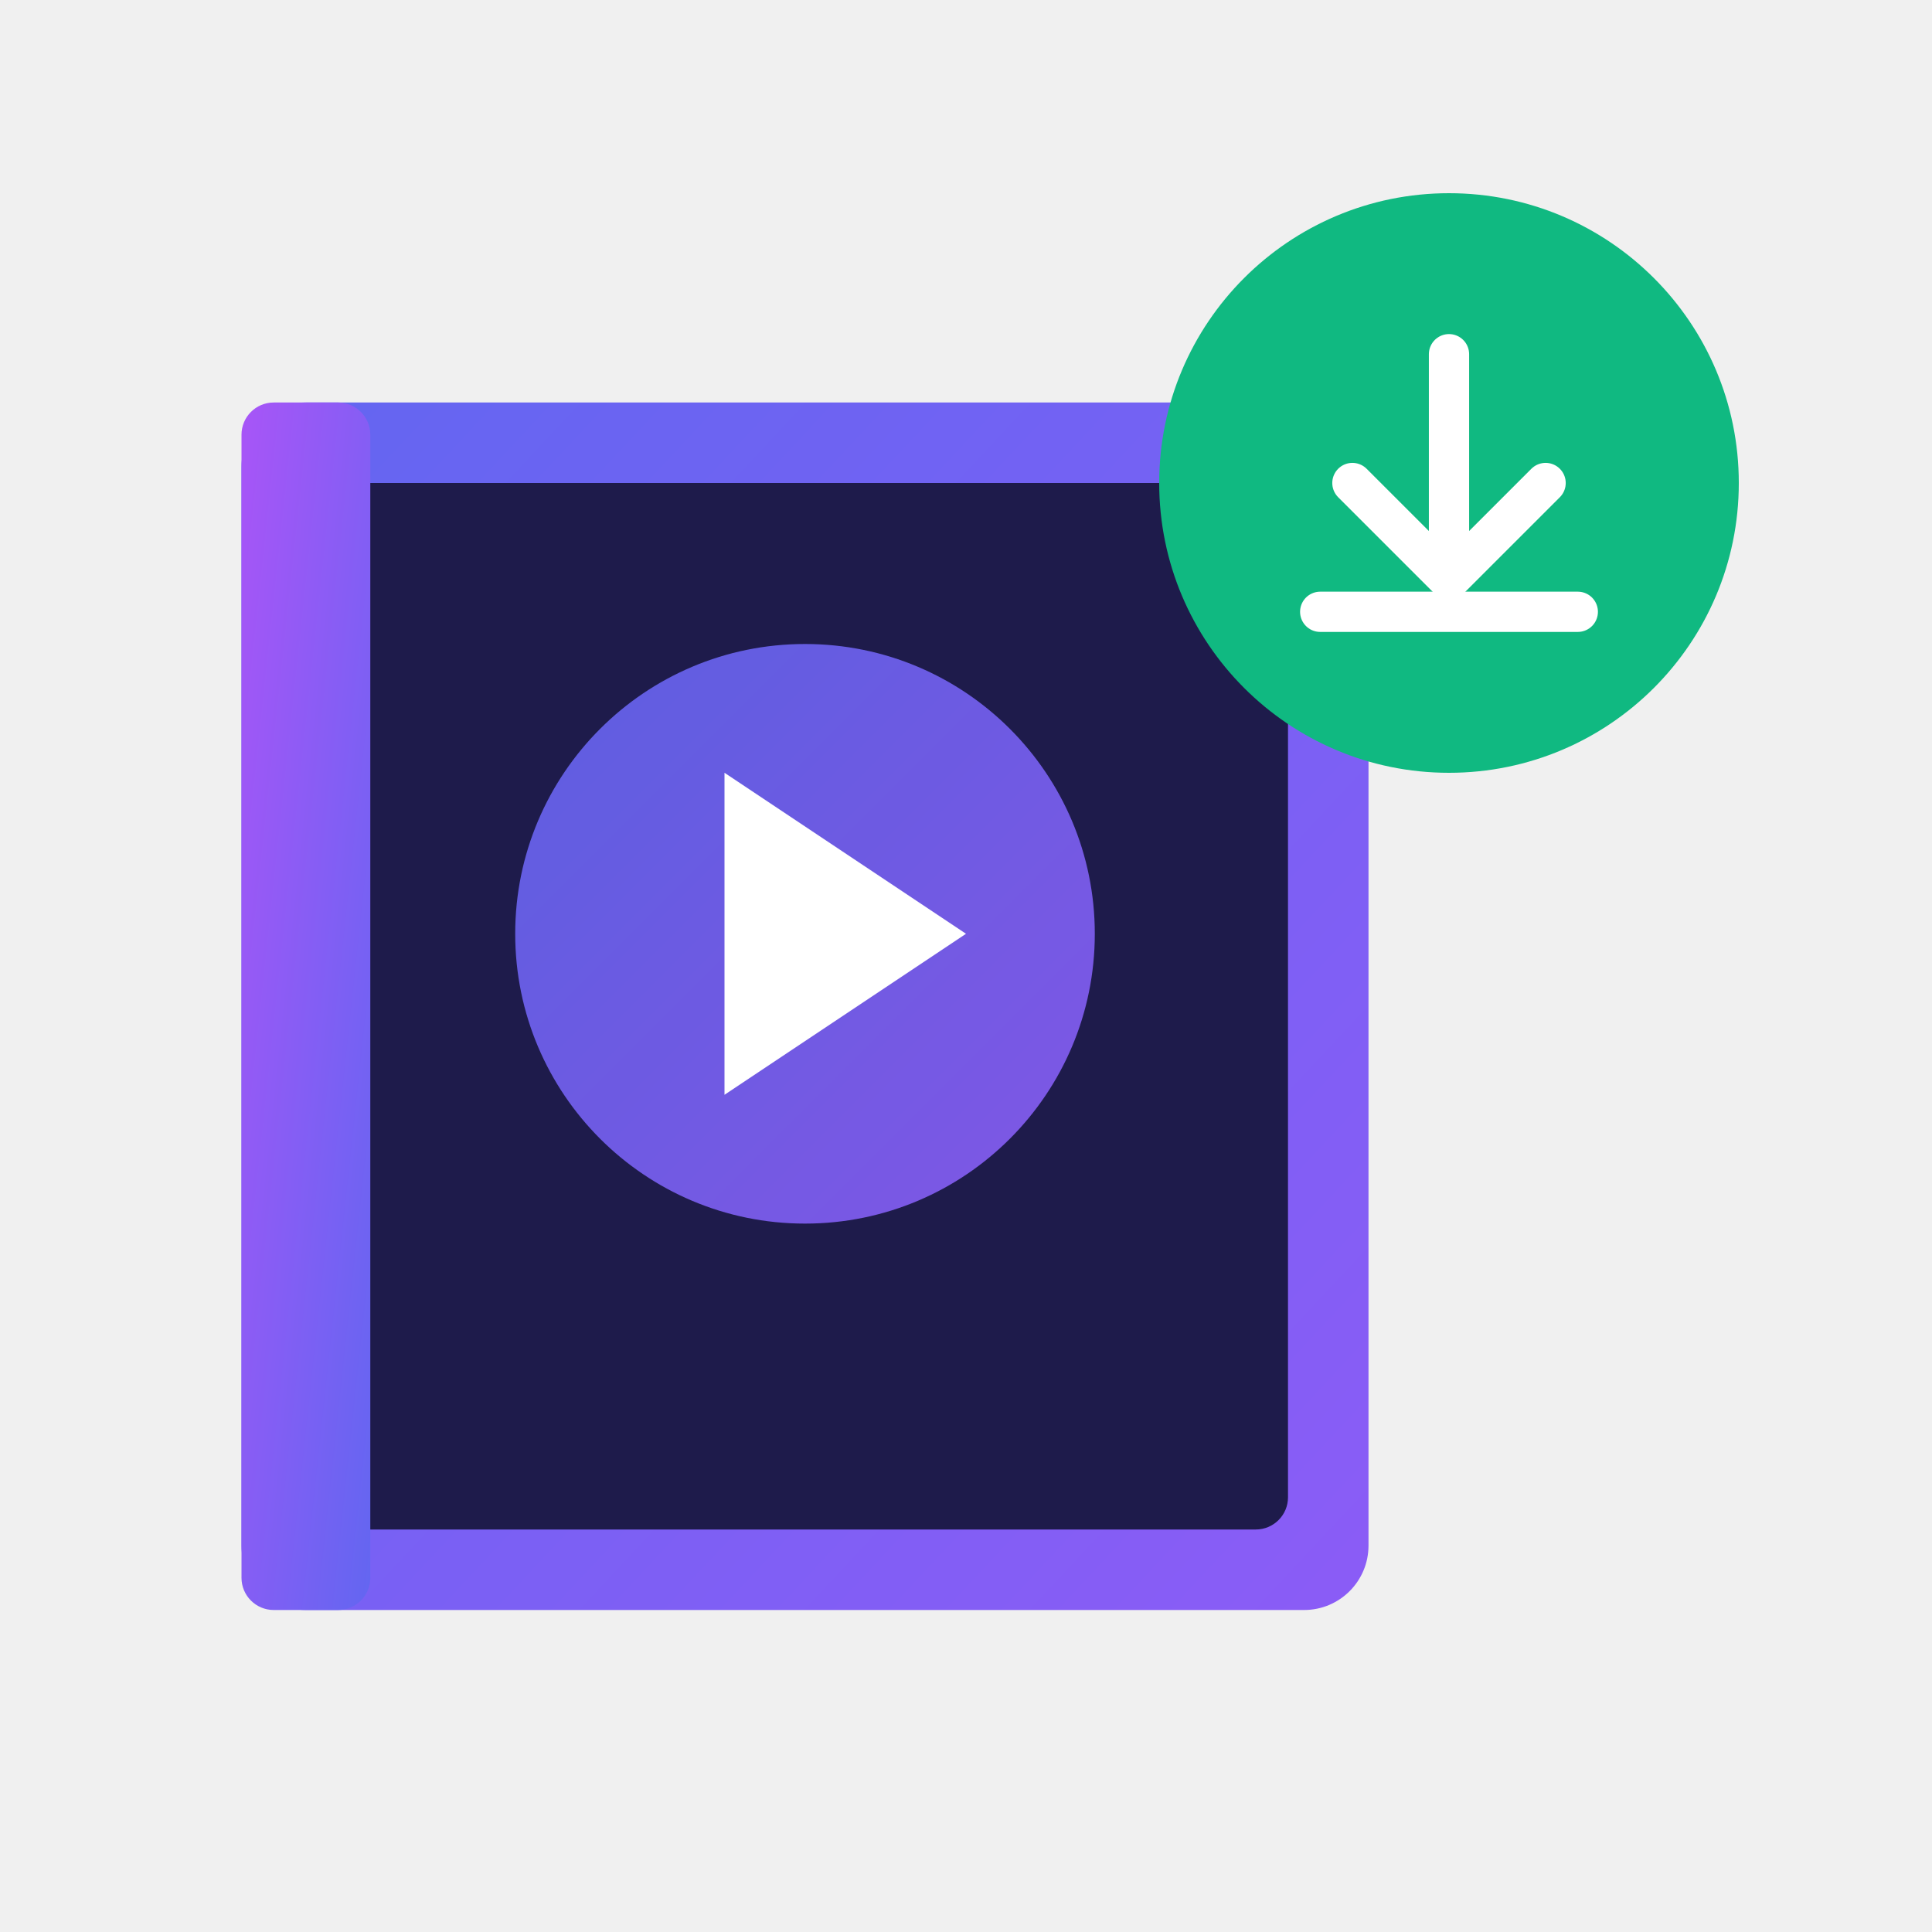
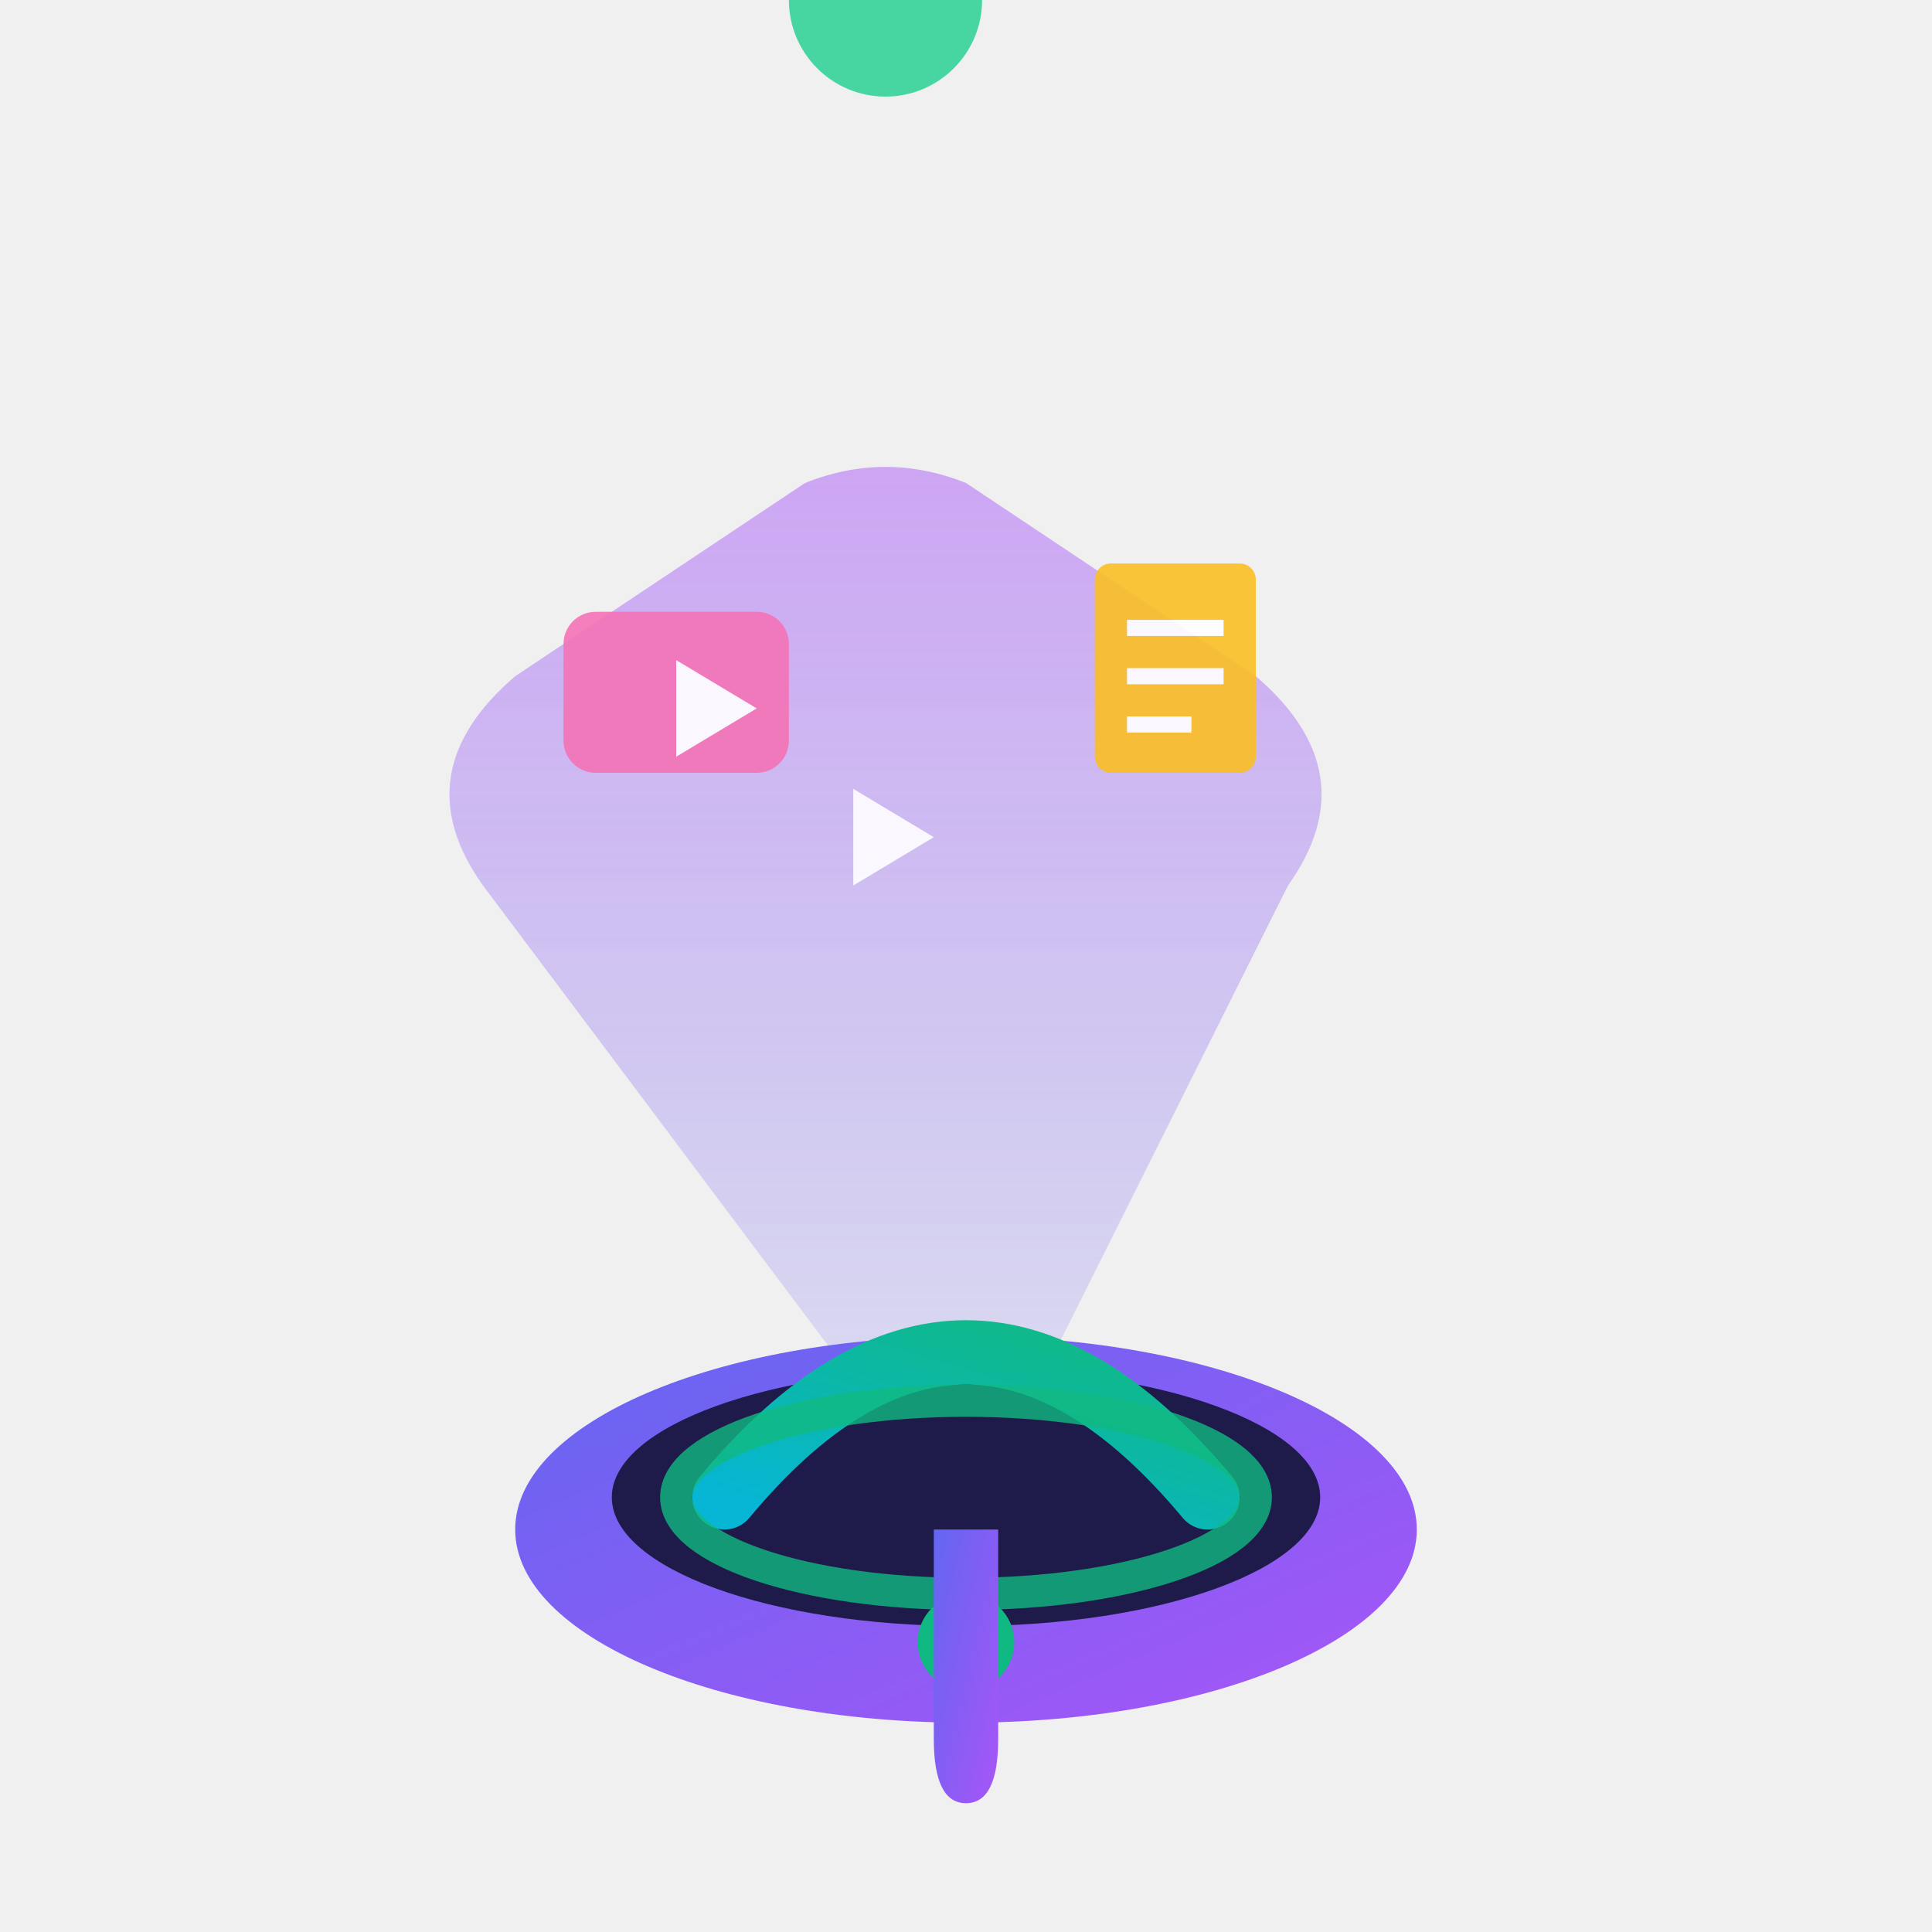
<svg xmlns="http://www.w3.org/2000/svg" viewBox="0 0 120 120" fill="none">
  <defs>
    <linearGradient id="grad1" x1="0%" y1="0%" x2="100%" y2="100%">
      <stop offset="0%" style="stop-color:#6366f1;stop-opacity:1" />
-       <stop offset="100%" style="stop-color:#8b5cf6;stop-opacity:1" />
+       <stop offset="100%" style="stop-color:#a855f7;stop-opacity:1" />
    </linearGradient>
-     <linearGradient id="grad2" x1="0%" y1="0%" x2="100%" y2="100%">
-       <stop offset="0%" style="stop-color:#a855f7;stop-opacity:1" />
-       <stop offset="100%" style="stop-color:#6366f1;stop-opacity:1" />
+     <linearGradient id="grad2" x1="100%" y1="0%" x2="0%" y2="100%">
+       <stop offset="0%" style="stop-color:#10b981;stop-opacity:1" />
+       <stop offset="100%" style="stop-color:#06b6d4;stop-opacity:1" />
+     </linearGradient>
+     <linearGradient id="beamGrad" x1="0%" y1="0%" x2="0%" y2="100%">
+       <stop offset="0%" style="stop-color:#a855f7;stop-opacity:0.8" />
+       <stop offset="100%" style="stop-color:#6366f1;stop-opacity:0.2" />
    </linearGradient>
  </defs>
-   <rect x="15" y="25" width="70" height="75" rx="4" fill="url(#grad1)" />
-   <rect x="20" y="30" width="60" height="65" rx="2" fill="#1e1b4b" />
-   <rect x="15" y="25" width="8" height="75" rx="2" fill="url(#grad2)" />
-   <circle cx="50" cy="58" r="18" fill="url(#grad1)" opacity="0.9" />
-   <path d="M45 48 L60 58 L45 68 Z" fill="#fff" />
-   <g transform="translate(70, 10)">
-     <circle cx="20" cy="20" r="18" fill="#10b981" />
-     <path d="M20 12 L20 24 M14 20 L20 26 L26 20" stroke="#fff" stroke-width="2.5" stroke-linecap="round" stroke-linejoin="round" />
-     <path d="M12 28 L28 28" stroke="#fff" stroke-width="2.5" stroke-linecap="round" />
+   <path d="M60 95 L30 55 Q25 48 32 42 L50 30 Q55 28 60 30 L78 42 Q85 48 80 55 L60 95 Z" fill="url(#beamGrad)" opacity="0.6" />
+   <g opacity="0.9">
+     <rect x="35" y="38" width="14" height="10" rx="2" fill="#f472b6" />
+     <path d="M42 41 L47 44 L42 47 Z" fill="#fff" />
+     <rect x="68" y="35" width="10" height="13" rx="1" fill="#fbbf24" />
+     <path d="M70 39 L76 39 M70 42 L76 42 M70 45 L74 45" stroke="#fff" stroke-width="1" />
+     <circle cx="55" y="52" r="6" fill="#34d399" />
+     <path d="M53 49 L58 52 L53 55 Z" fill="#fff" />
  </g>
+   <ellipse cx="60" cy="95" rx="28" ry="12" fill="url(#grad1)" />
+   <ellipse cx="60" cy="93" rx="22" ry="8" fill="#1e1b4b" />
+   <path d="M45 93 Q60 75 75 93" stroke="url(#grad2)" stroke-width="4" fill="none" stroke-linecap="round" />
+   <ellipse cx="60" cy="93" rx="18" ry="6" fill="none" stroke="#10b981" stroke-width="2" opacity="0.8" />
+   <circle cx="60" cy="102" r="3" fill="#10b981">
+     <animate attributeName="opacity" values="1;0.4;1" dur="2s" repeatCount="indefinite" />
+   </circle>
+   <path d="M58 95 L58 108 Q58 112 60 112 Q62 112 62 108 L62 95" fill="url(#grad1)" />
</svg>
